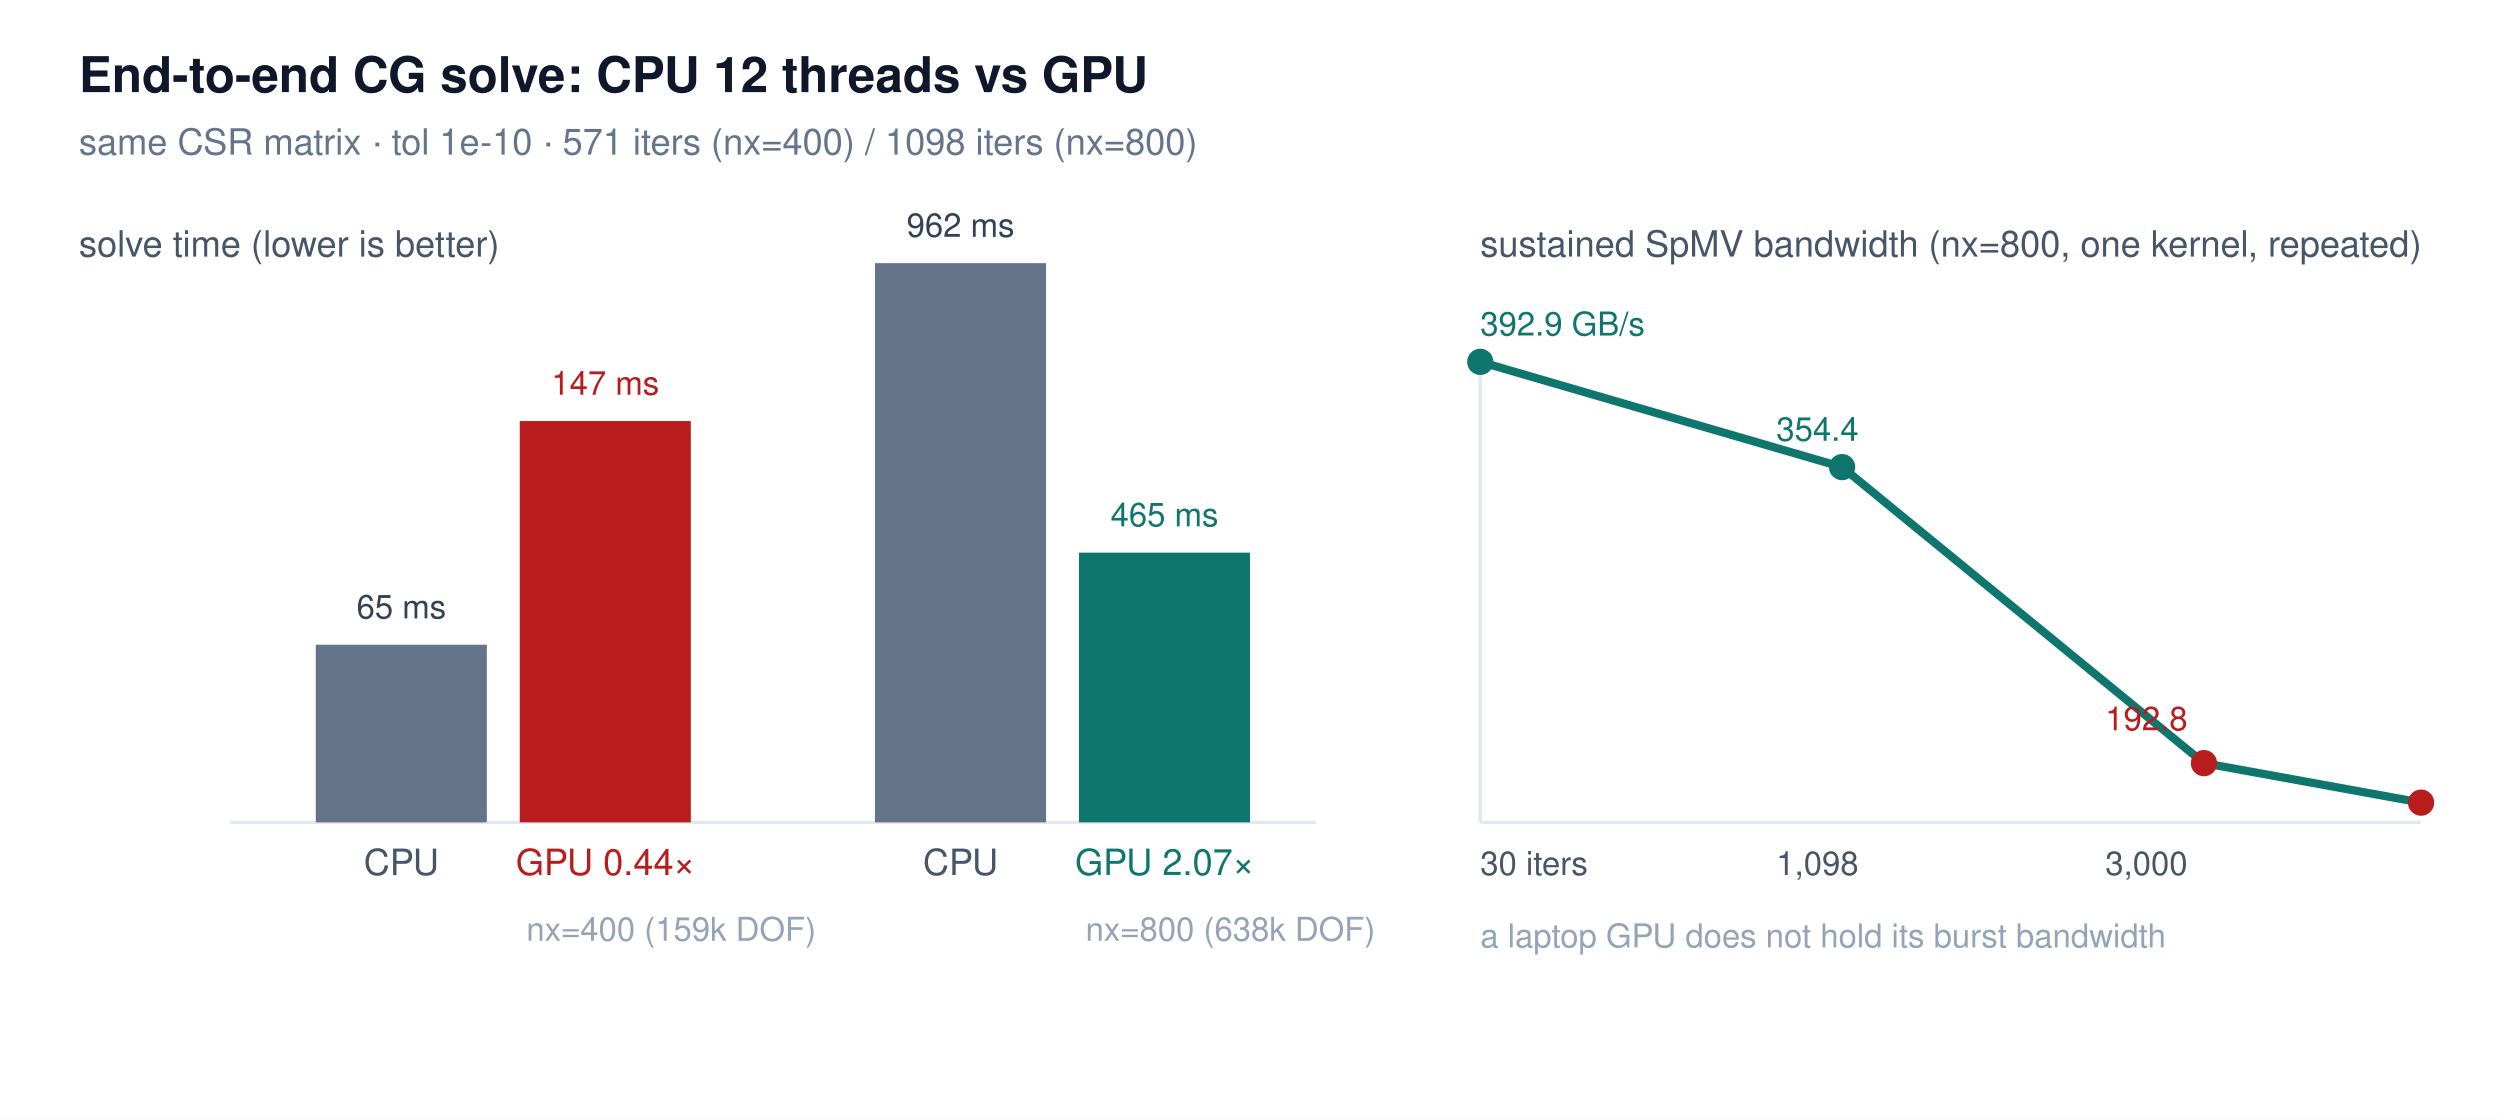
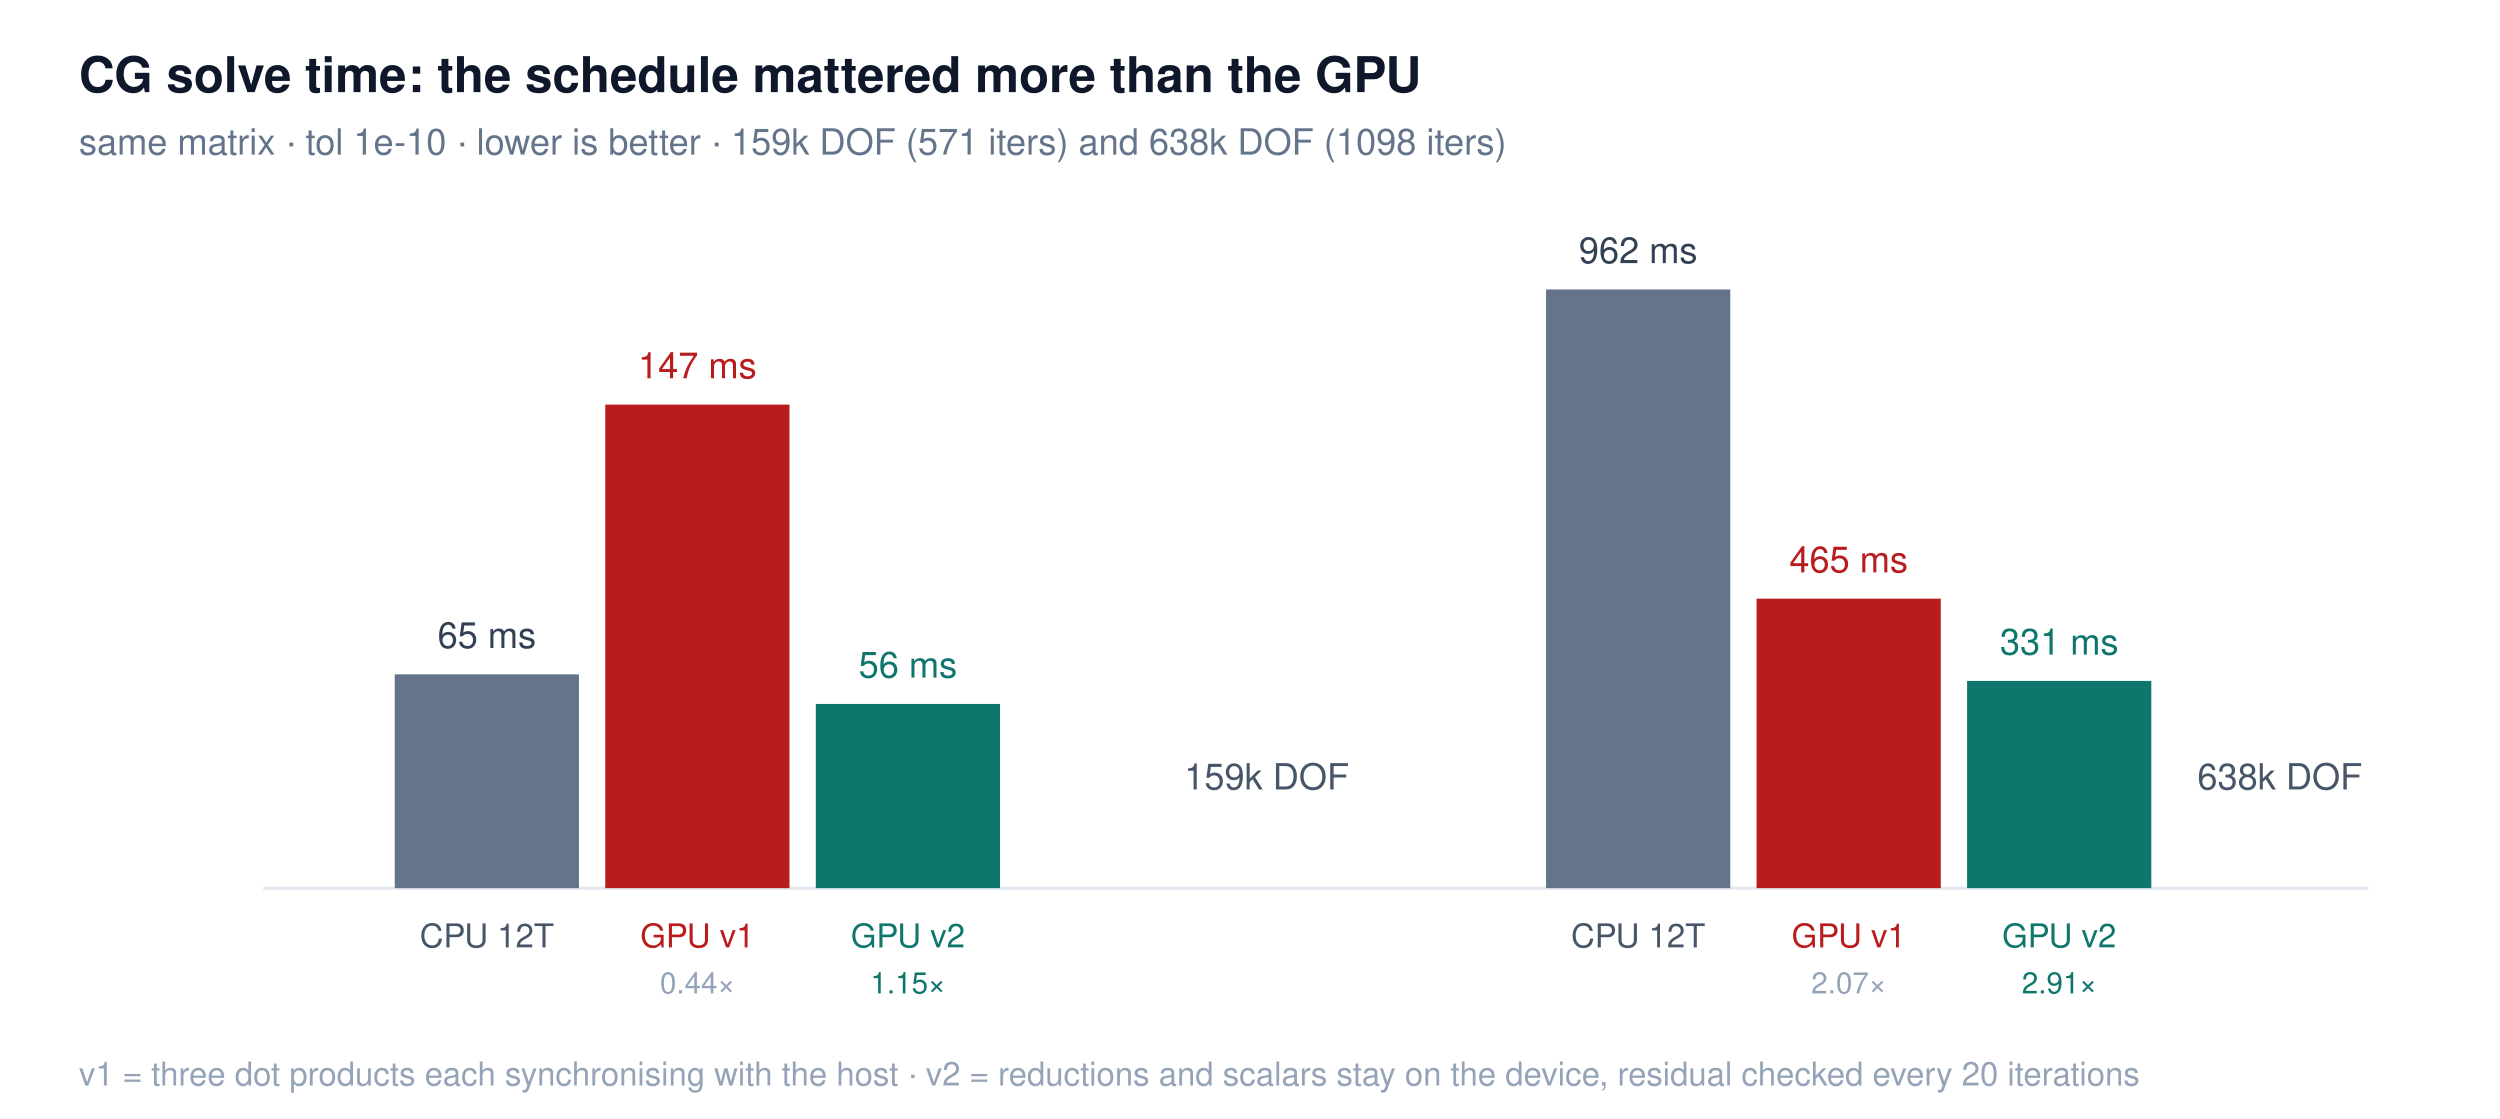
- <svg xmlns="http://www.w3.org/2000/svg" width="760" height="340" viewBox="0 0 760 340" role="img" aria-label="Conjugate gradient solve time: CPU 12 threads versus GPU, and sustained SpMV bandwidth decay">
+ <svg xmlns="http://www.w3.org/2000/svg" width="760" height="340" viewBox="0 0 760 340" role="img" aria-label="CG solve time across CPU, GPU with host round trips, and GPU with a device-resident loop">
  <rect width="760" height="340" fill="#ffffff" />
-   <text x="24" y="28" font-family="Segoe UI, Helvetica, Arial, sans-serif" font-size="15" font-weight="600" fill="#0f172a">End-to-end CG solve: CPU 12 threads vs GPU</text>
-   <text x="24" y="47" font-family="Segoe UI, Helvetica, Arial, sans-serif" font-size="11" fill="#64748b">same CSR matrix · tol 1e-10 · 571 iters (nx=400) / 1098 iters (nx=800)</text>
+   <text x="24" y="28" font-family="Segoe UI, Helvetica, Arial, sans-serif" font-size="15" font-weight="600" fill="#0f172a">CG solve time: the schedule mattered more than the GPU</text>
+   <text x="24" y="47" font-family="Segoe UI, Helvetica, Arial, sans-serif" font-size="11" fill="#64748b">same matrix · tol 1e-10 · lower is better · 159k DOF (571 iters) and 638k DOF (1098 iters)</text>
+   <line x1="80" y1="270" x2="720" y2="270" stroke="#e2e8f0" />
  <g font-family="Segoe UI, Helvetica, Arial, sans-serif">
-     <text x="24" y="78" font-size="11" fill="#475569">solve time (lower is better)</text>
-     <line x1="70" y1="250" x2="400" y2="250" stroke="#e2e8f0" />
-     <rect x="96" y="196" width="52" height="54" fill="#64748b" />
-     <text x="122" y="188" font-size="10" text-anchor="middle" fill="#334155">65 ms</text>
-     <text x="122" y="266" font-size="11" text-anchor="middle" fill="#475569">CPU</text>
-     <rect x="158" y="128" width="52" height="122" fill="#b91c1c" />
-     <text x="184" y="120" font-size="10" text-anchor="middle" fill="#b91c1c">147 ms</text>
-     <text x="184" y="266" font-size="11" text-anchor="middle" fill="#b91c1c">GPU 0.44×</text>
-     <text x="160" y="286" font-size="10" fill="#94a3b8">nx=400 (159k DOF)</text>
-     <rect x="266" y="80" width="52" height="170" fill="#64748b" />
-     <text x="292" y="72" font-size="10" text-anchor="middle" fill="#334155">962 ms</text>
-     <text x="292" y="266" font-size="11" text-anchor="middle" fill="#475569">CPU</text>
-     <rect x="328" y="168" width="52" height="82" fill="#0f766e" />
-     <text x="354" y="160" font-size="10" text-anchor="middle" fill="#0f766e">465 ms</text>
-     <text x="354" y="266" font-size="11" text-anchor="middle" fill="#0f766e">GPU 2.07×</text>
-     <text x="330" y="286" font-size="10" fill="#94a3b8">nx=800 (638k DOF)</text>
+     <rect x="120" y="205" width="56" height="65" fill="#64748b" />
+     <text x="148" y="197" font-size="11" text-anchor="middle" fill="#334155">65 ms</text>
+     <text x="148" y="288" font-size="10" text-anchor="middle" fill="#475569">CPU 12T</text>
+     <rect x="184" y="123" width="56" height="147" fill="#b91c1c" />
+     <text x="212" y="115" font-size="11" text-anchor="middle" fill="#b91c1c">147 ms</text>
+     <text x="212" y="288" font-size="10" text-anchor="middle" fill="#b91c1c">GPU v1</text>
+     <text x="212" y="302" font-size="9" text-anchor="middle" fill="#94a3b8">0.44×</text>
+     <rect x="248" y="214" width="56" height="56" fill="#0f766e" />
+     <text x="276" y="206" font-size="11" text-anchor="middle" fill="#0f766e">56 ms</text>
+     <text x="276" y="288" font-size="10" text-anchor="middle" fill="#0f766e">GPU v2</text>
+     <text x="276" y="302" font-size="9" text-anchor="middle" fill="#0f766e">1.15×</text>
+     <text x="360" y="240" font-size="11" fill="#475569">159k DOF</text>
  </g>
  <g font-family="Segoe UI, Helvetica, Arial, sans-serif">
-     <text x="450" y="78" font-size="11" fill="#475569">sustained SpMV bandwidth (nx=800, one kernel, repeated)</text>
-     <line x1="450" y1="250" x2="736" y2="250" stroke="#e2e8f0" />
-     <line x1="450" y1="110" x2="450" y2="250" stroke="#e2e8f0" />
-     <polyline points="450,110 560,142 670,232 736,244" fill="none" stroke="#0f766e" stroke-width="2.5" />
-     <circle cx="450" cy="110" r="4" fill="#0f766e" />
-     <circle cx="560" cy="142" r="4" fill="#0f766e" />
-     <circle cx="670" cy="232" r="4" fill="#b91c1c" />
-     <circle cx="736" cy="244" r="4" fill="#b91c1c" />
-     <text x="450" y="102" font-size="10" fill="#0f766e">392.9 GB/s</text>
-     <text x="540" y="134" font-size="10" fill="#0f766e">354.4</text>
-     <text x="640" y="222" font-size="10" fill="#b91c1c">192.8</text>
-     <text x="450" y="266" font-size="10" fill="#475569">30 iters</text>
-     <text x="540" y="266" font-size="10" fill="#475569">1,098</text>
-     <text x="640" y="266" font-size="10" fill="#475569">3,000</text>
-     <text x="450" y="288" font-size="10" fill="#94a3b8">a laptop GPU does not hold its burst bandwidth</text>
+     <rect x="470" y="88" width="56" height="182" fill="#64748b" />
+     <text x="498" y="80" font-size="11" text-anchor="middle" fill="#334155">962 ms</text>
+     <text x="498" y="288" font-size="10" text-anchor="middle" fill="#475569">CPU 12T</text>
+     <rect x="534" y="182" width="56" height="88" fill="#b91c1c" />
+     <text x="562" y="174" font-size="11" text-anchor="middle" fill="#b91c1c">465 ms</text>
+     <text x="562" y="288" font-size="10" text-anchor="middle" fill="#b91c1c">GPU v1</text>
+     <text x="562" y="302" font-size="9" text-anchor="middle" fill="#94a3b8">2.07×</text>
+     <rect x="598" y="207" width="56" height="63" fill="#0f766e" />
+     <text x="626" y="199" font-size="11" text-anchor="middle" fill="#0f766e">331 ms</text>
+     <text x="626" y="288" font-size="10" text-anchor="middle" fill="#0f766e">GPU v2</text>
+     <text x="626" y="302" font-size="9" text-anchor="middle" fill="#0f766e">2.91×</text>
+     <text x="668" y="240" font-size="11" fill="#475569">638k DOF</text>
  </g>
+   <text x="24" y="330" font-family="Segoe UI, Helvetica, Arial, sans-serif" font-size="10" fill="#94a3b8">v1 = three dot products each synchronising with the host · v2 = reductions and scalars stay on the device, residual checked every 20 iterations</text>
</svg>
